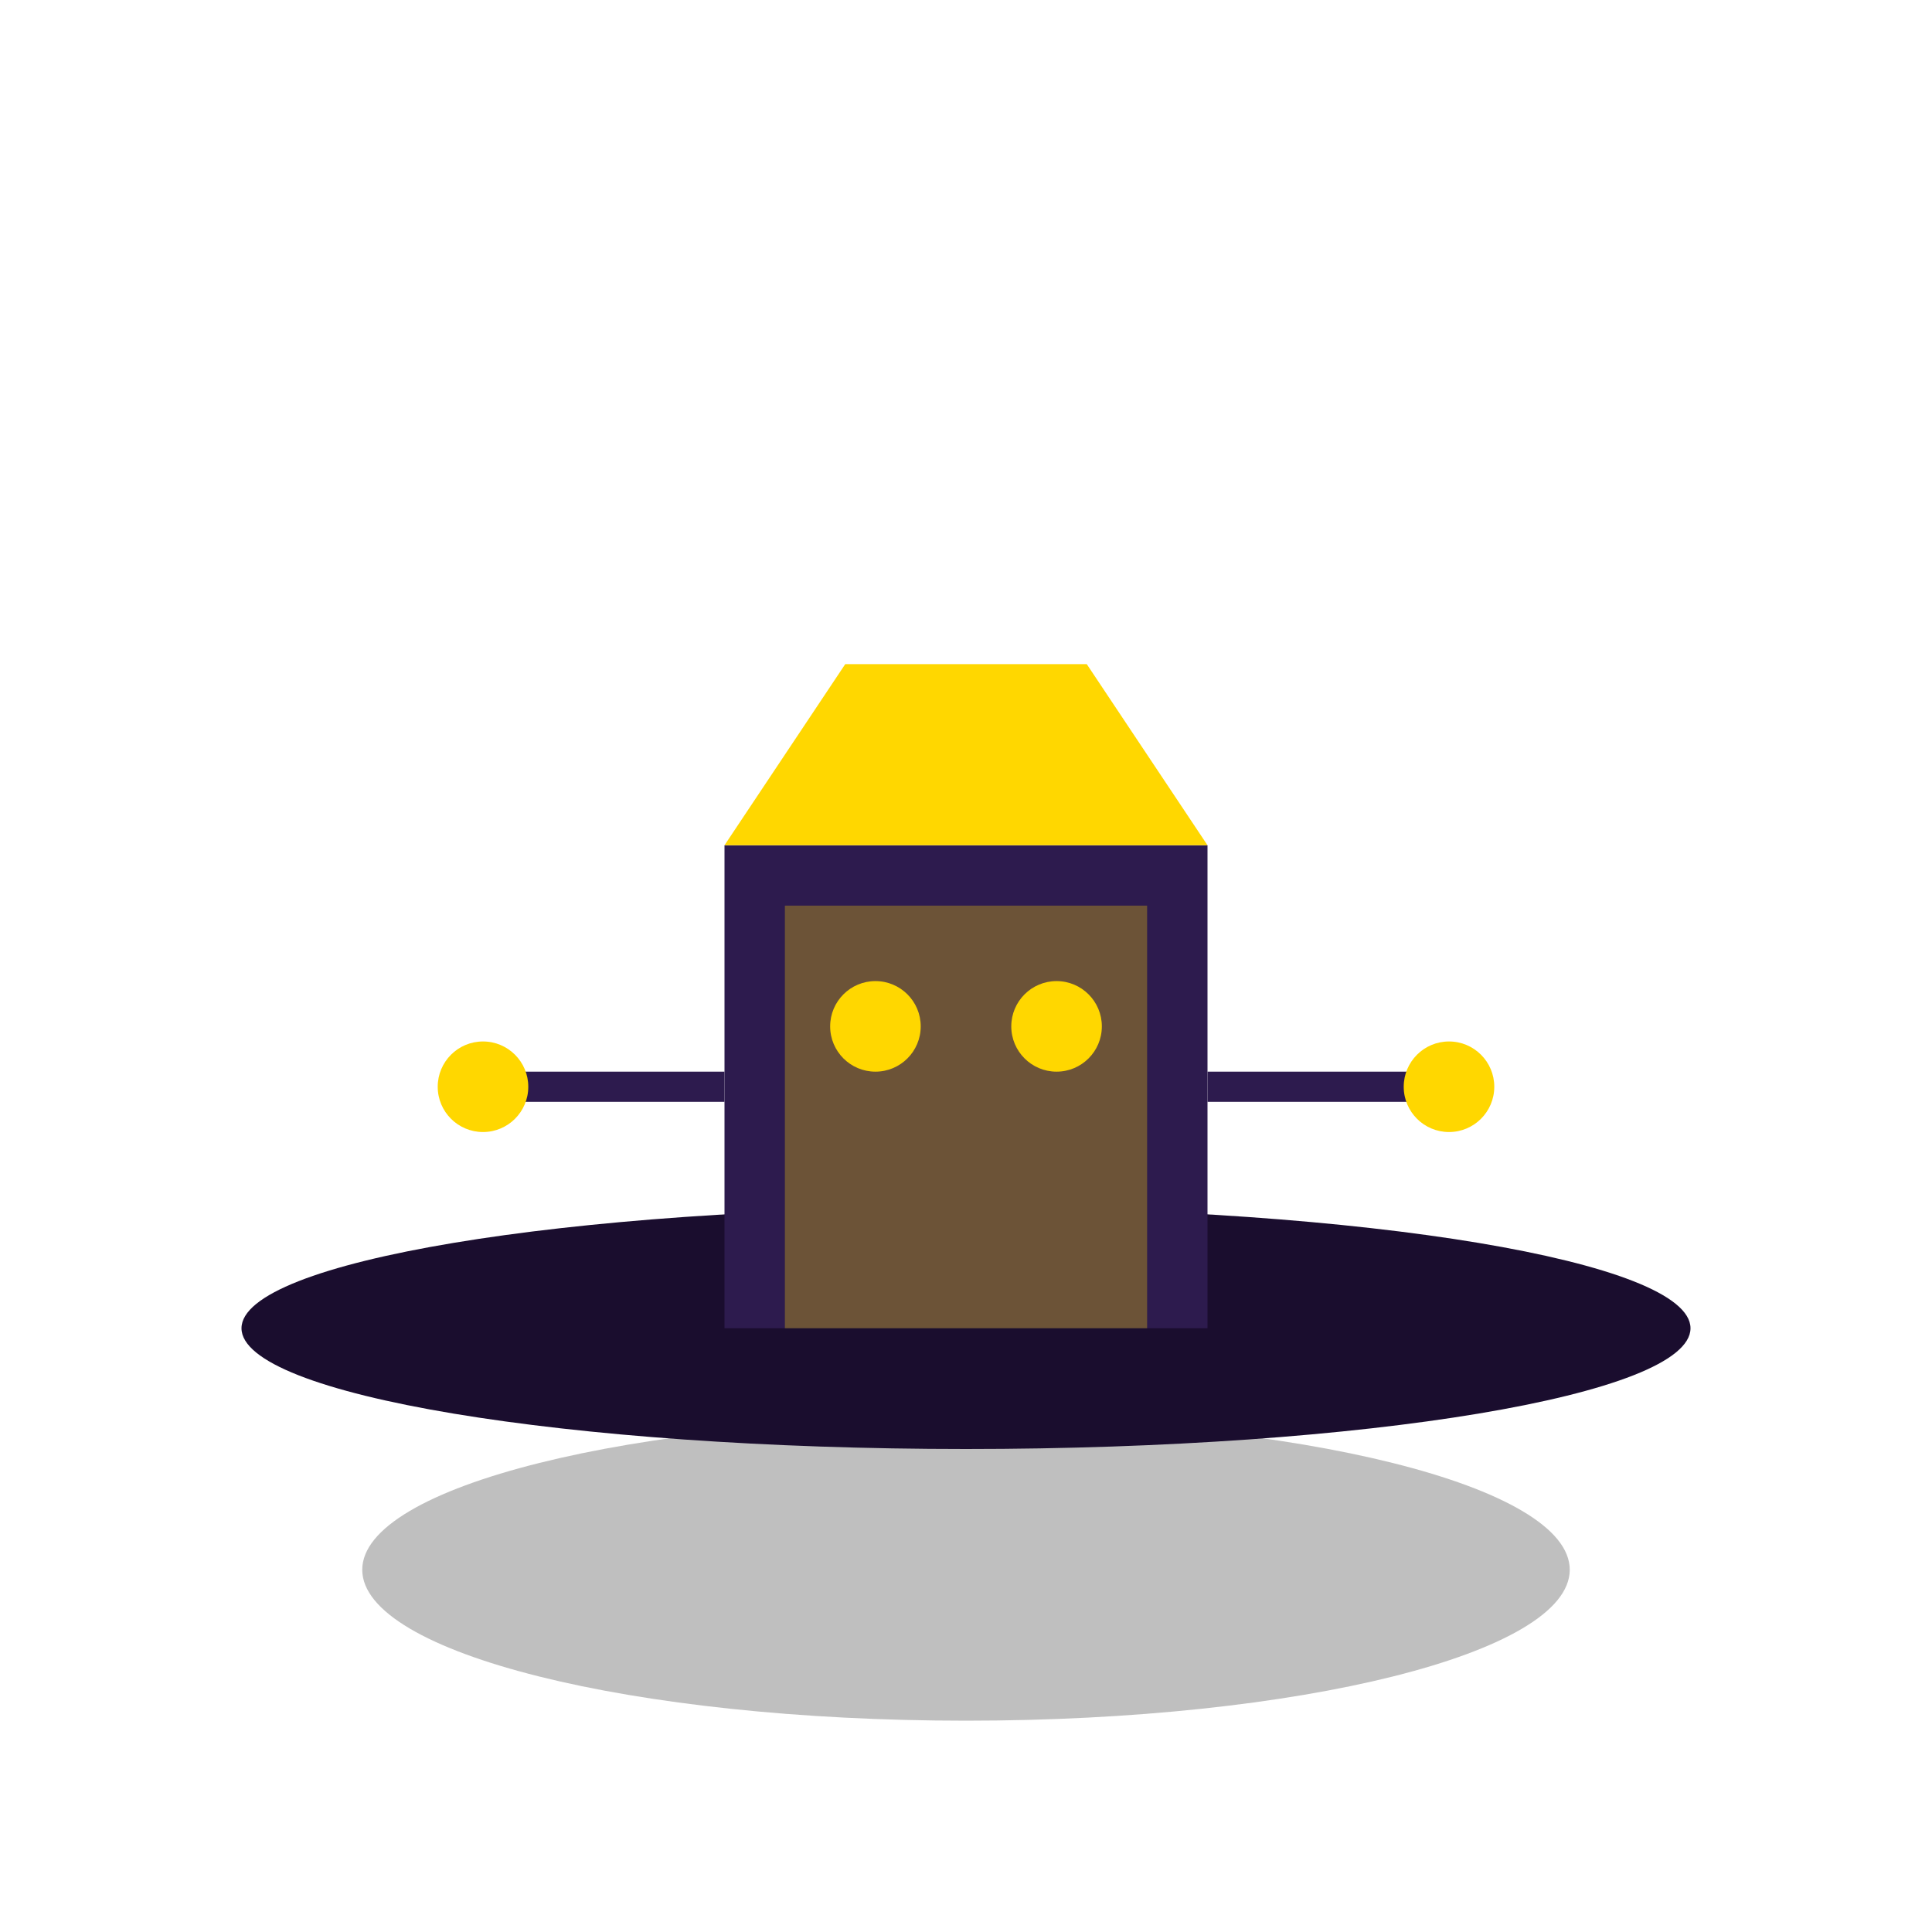
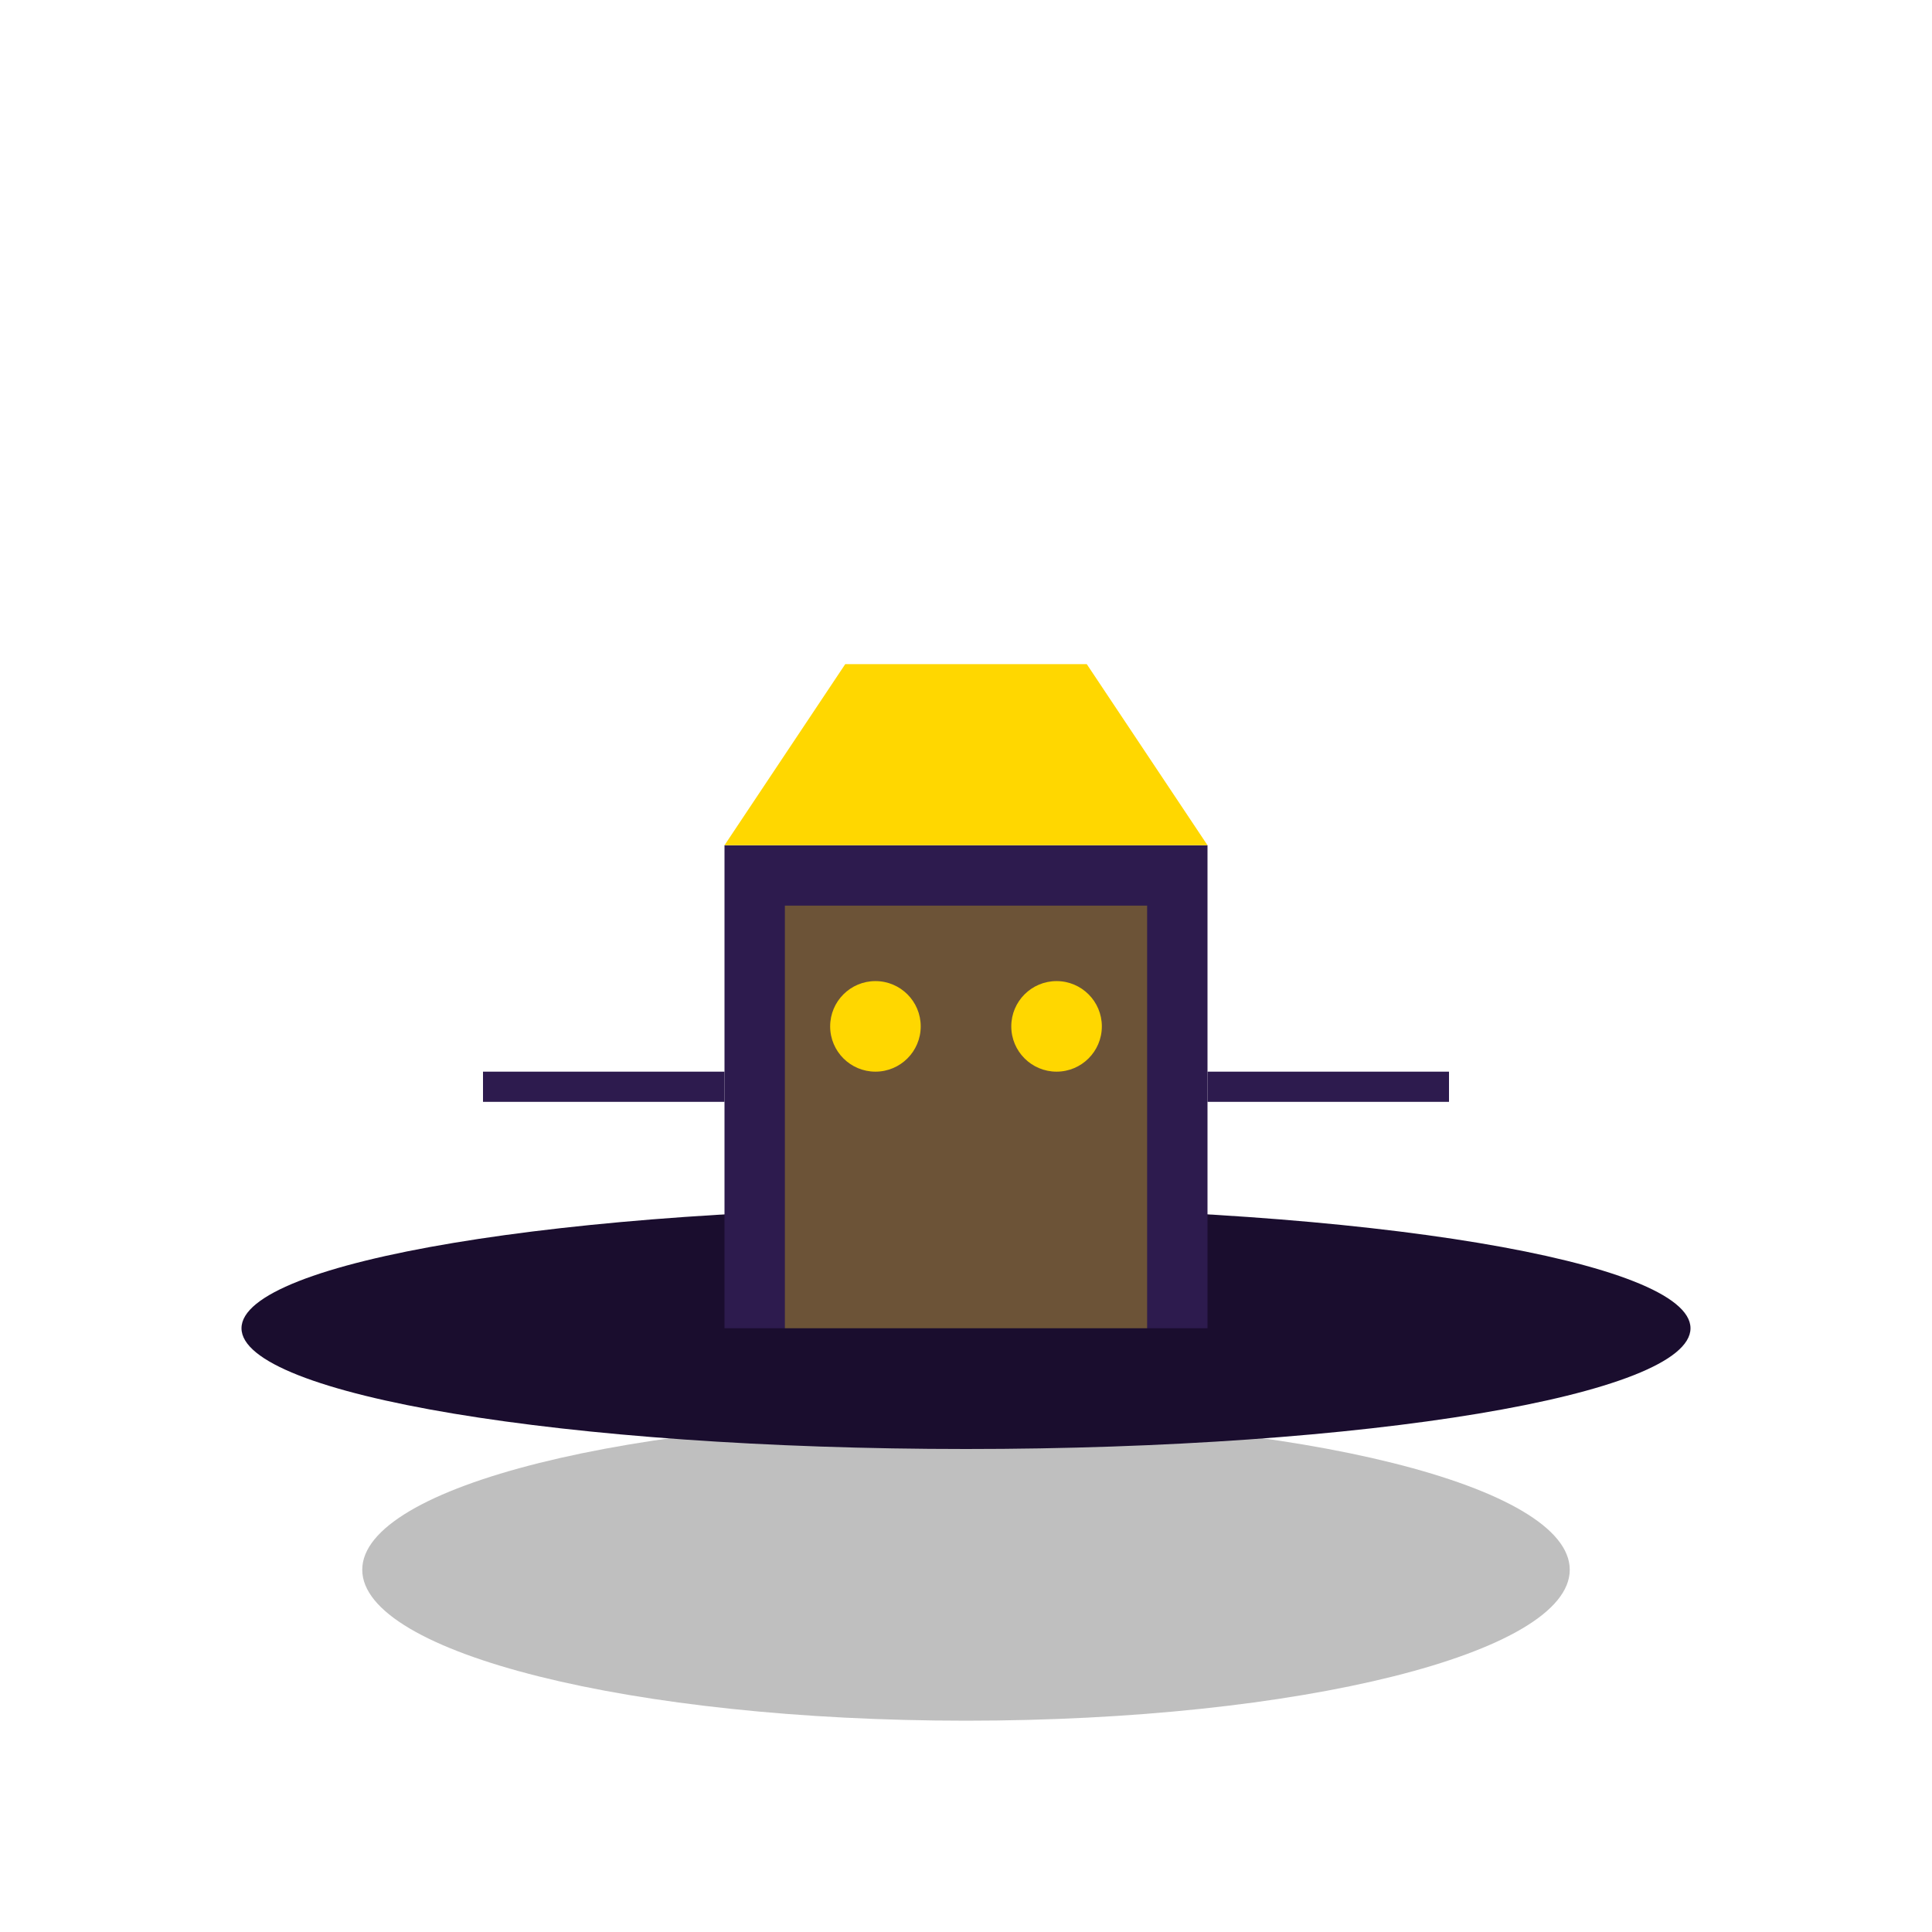
<svg xmlns="http://www.w3.org/2000/svg" viewBox="0 0 128 128" width="128" height="128">
  <defs>
    <linearGradient id="g" x1="0" y1="0" x2="0" y2="1">
      <stop offset="0" stop-color="#fff" stop-opacity="0.15" />
      <stop offset="1" stop-color="#000" stop-opacity="0.15" />
    </linearGradient>
  </defs>
  <ellipse cx="64" cy="104" rx="40" ry="10" fill="#000" opacity="0.25" />
  <ellipse cx="64" cy="88" rx="48" ry="8" fill="#1A0D2E" />
  <rect x="48" y="56" width="32" height="32" fill="#2D1B4E" />
  <rect x="52" y="60" width="24" height="28" fill="#FFD700" opacity="0.3" />
  <polygon points="48,56 80,56 72,44 56,44" fill="#FFD700" />
  <circle cx="58" cy="68" r="3" fill="#FFD700" />
  <circle cx="70" cy="68" r="3" fill="#FFD700" />
  <line x1="32" y1="72" x2="48" y2="72" stroke="#2D1B4E" stroke-width="2" />
  <line x1="80" y1="72" x2="96" y2="72" stroke="#2D1B4E" stroke-width="2" />
-   <circle cx="32" cy="72" r="3" fill="#FFD700" />
-   <circle cx="96" cy="72" r="3" fill="#FFD700" />
</svg>
